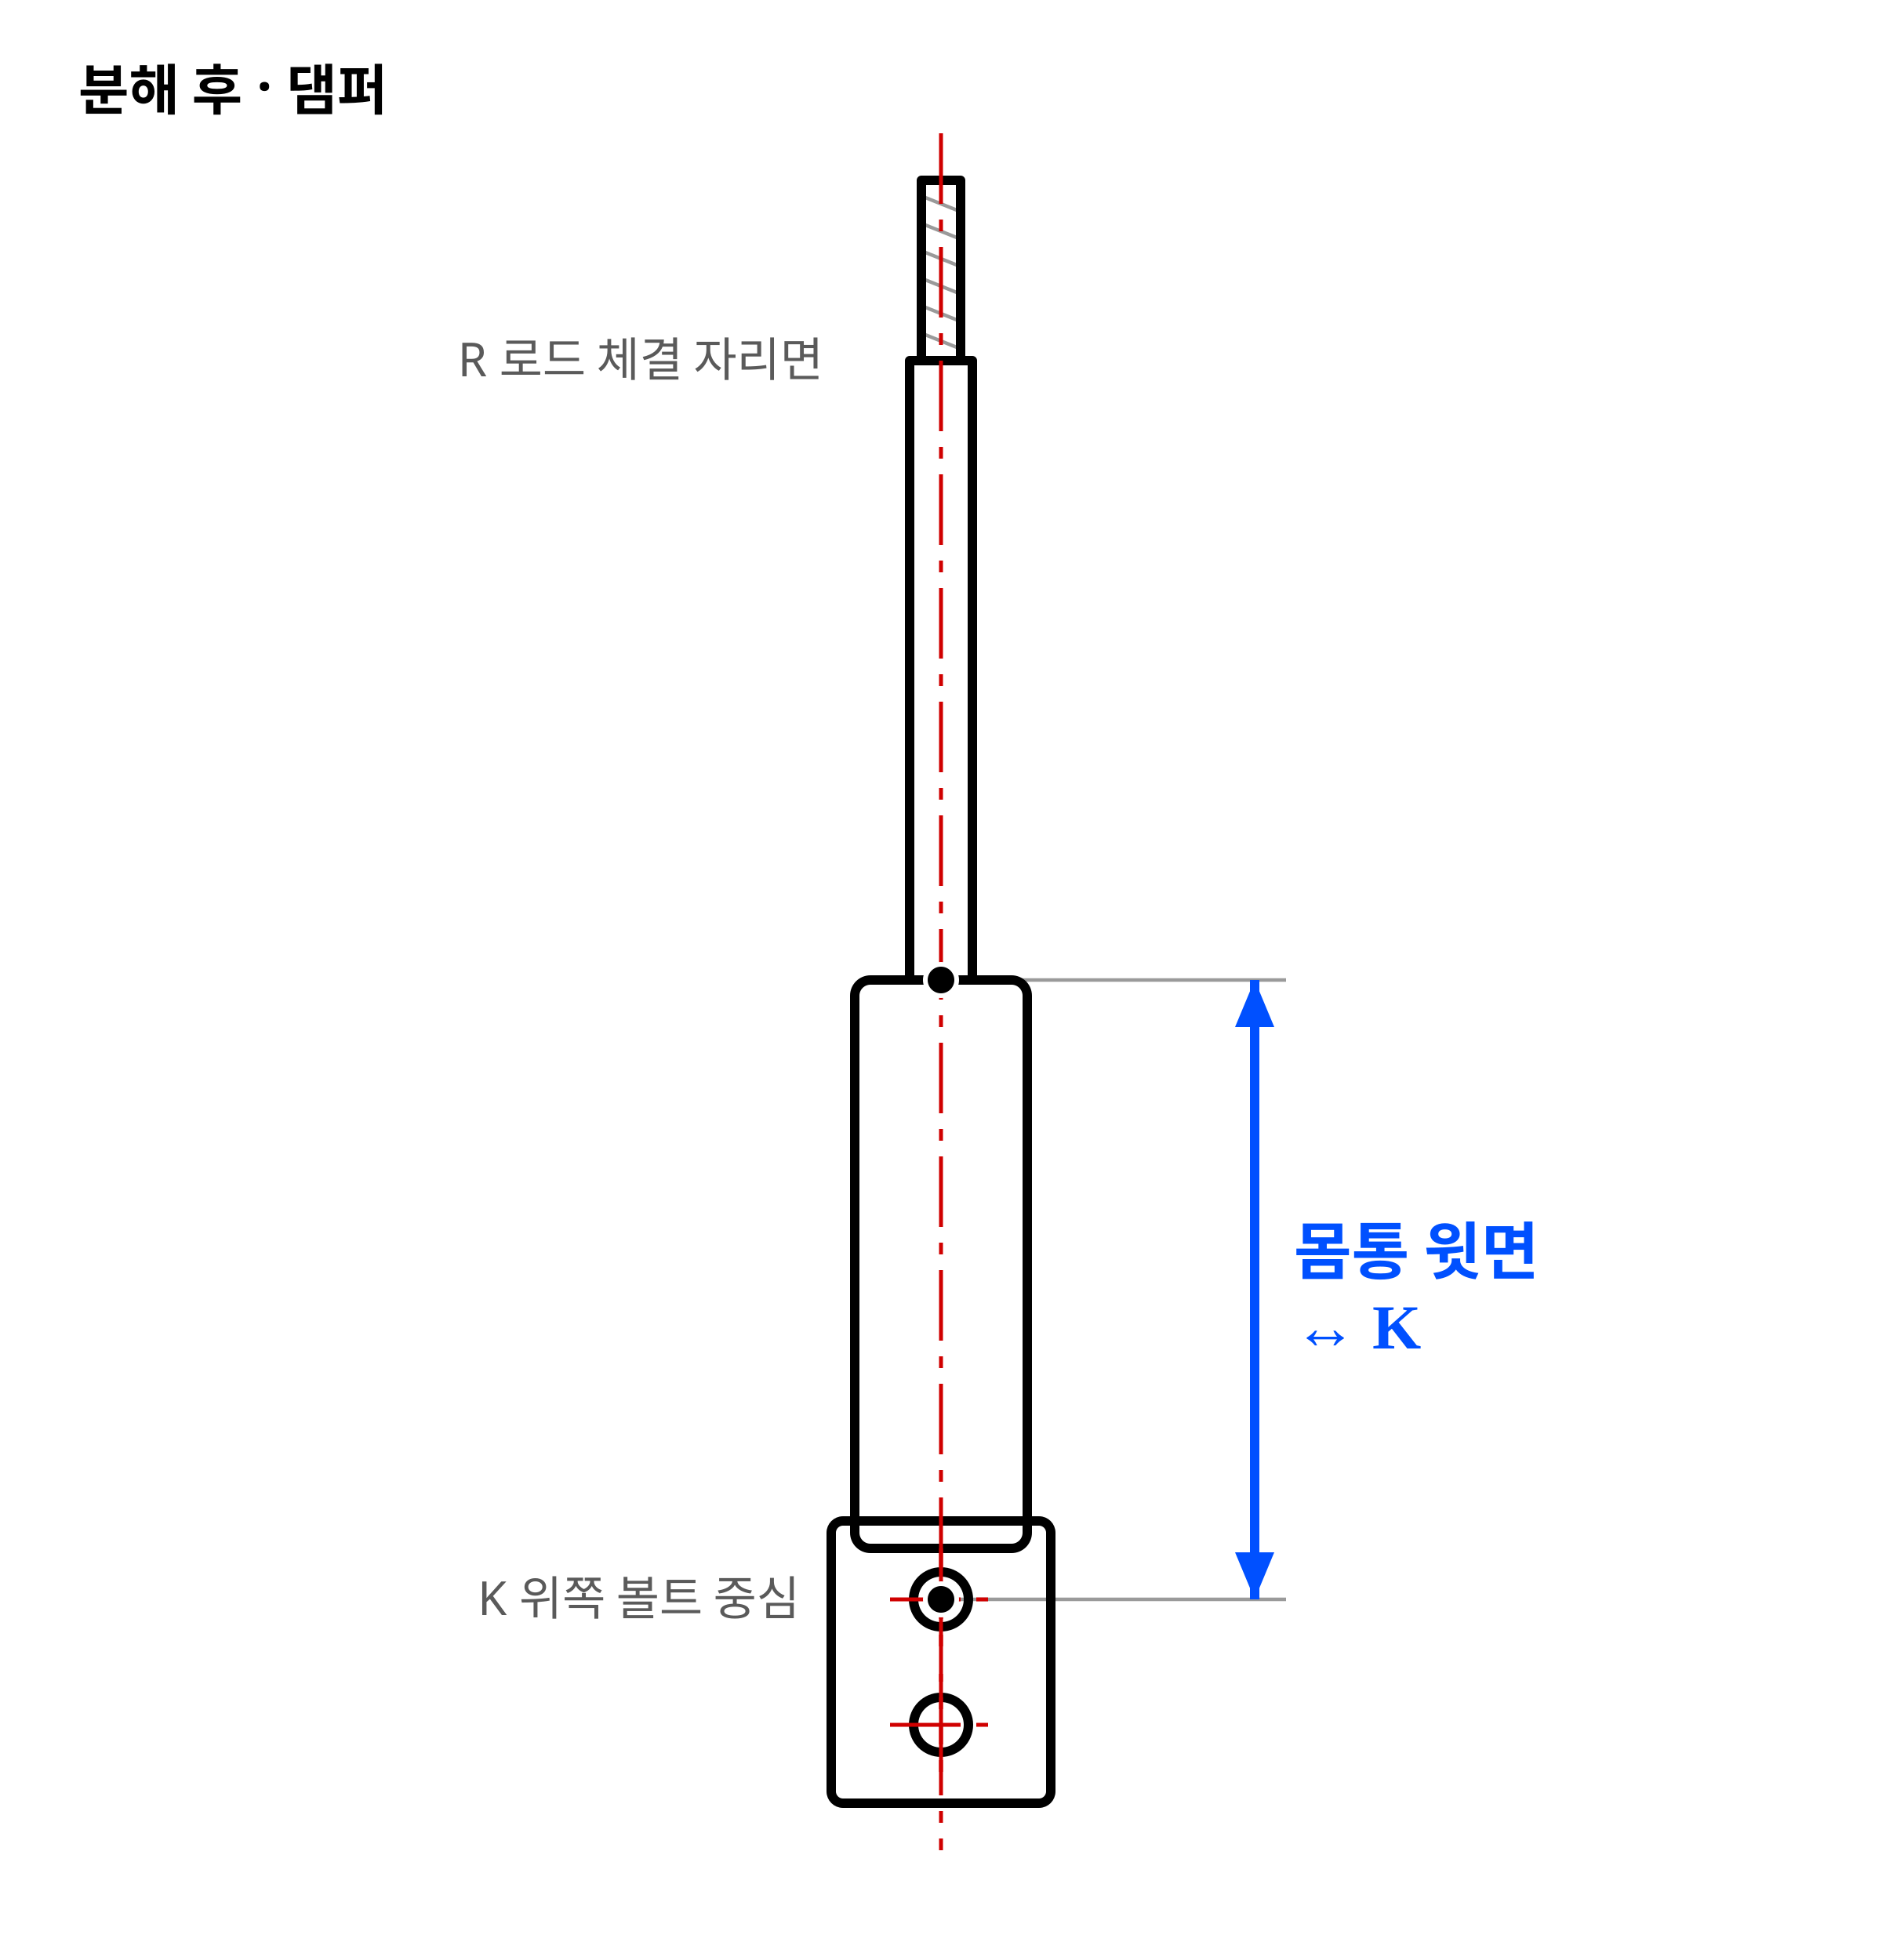
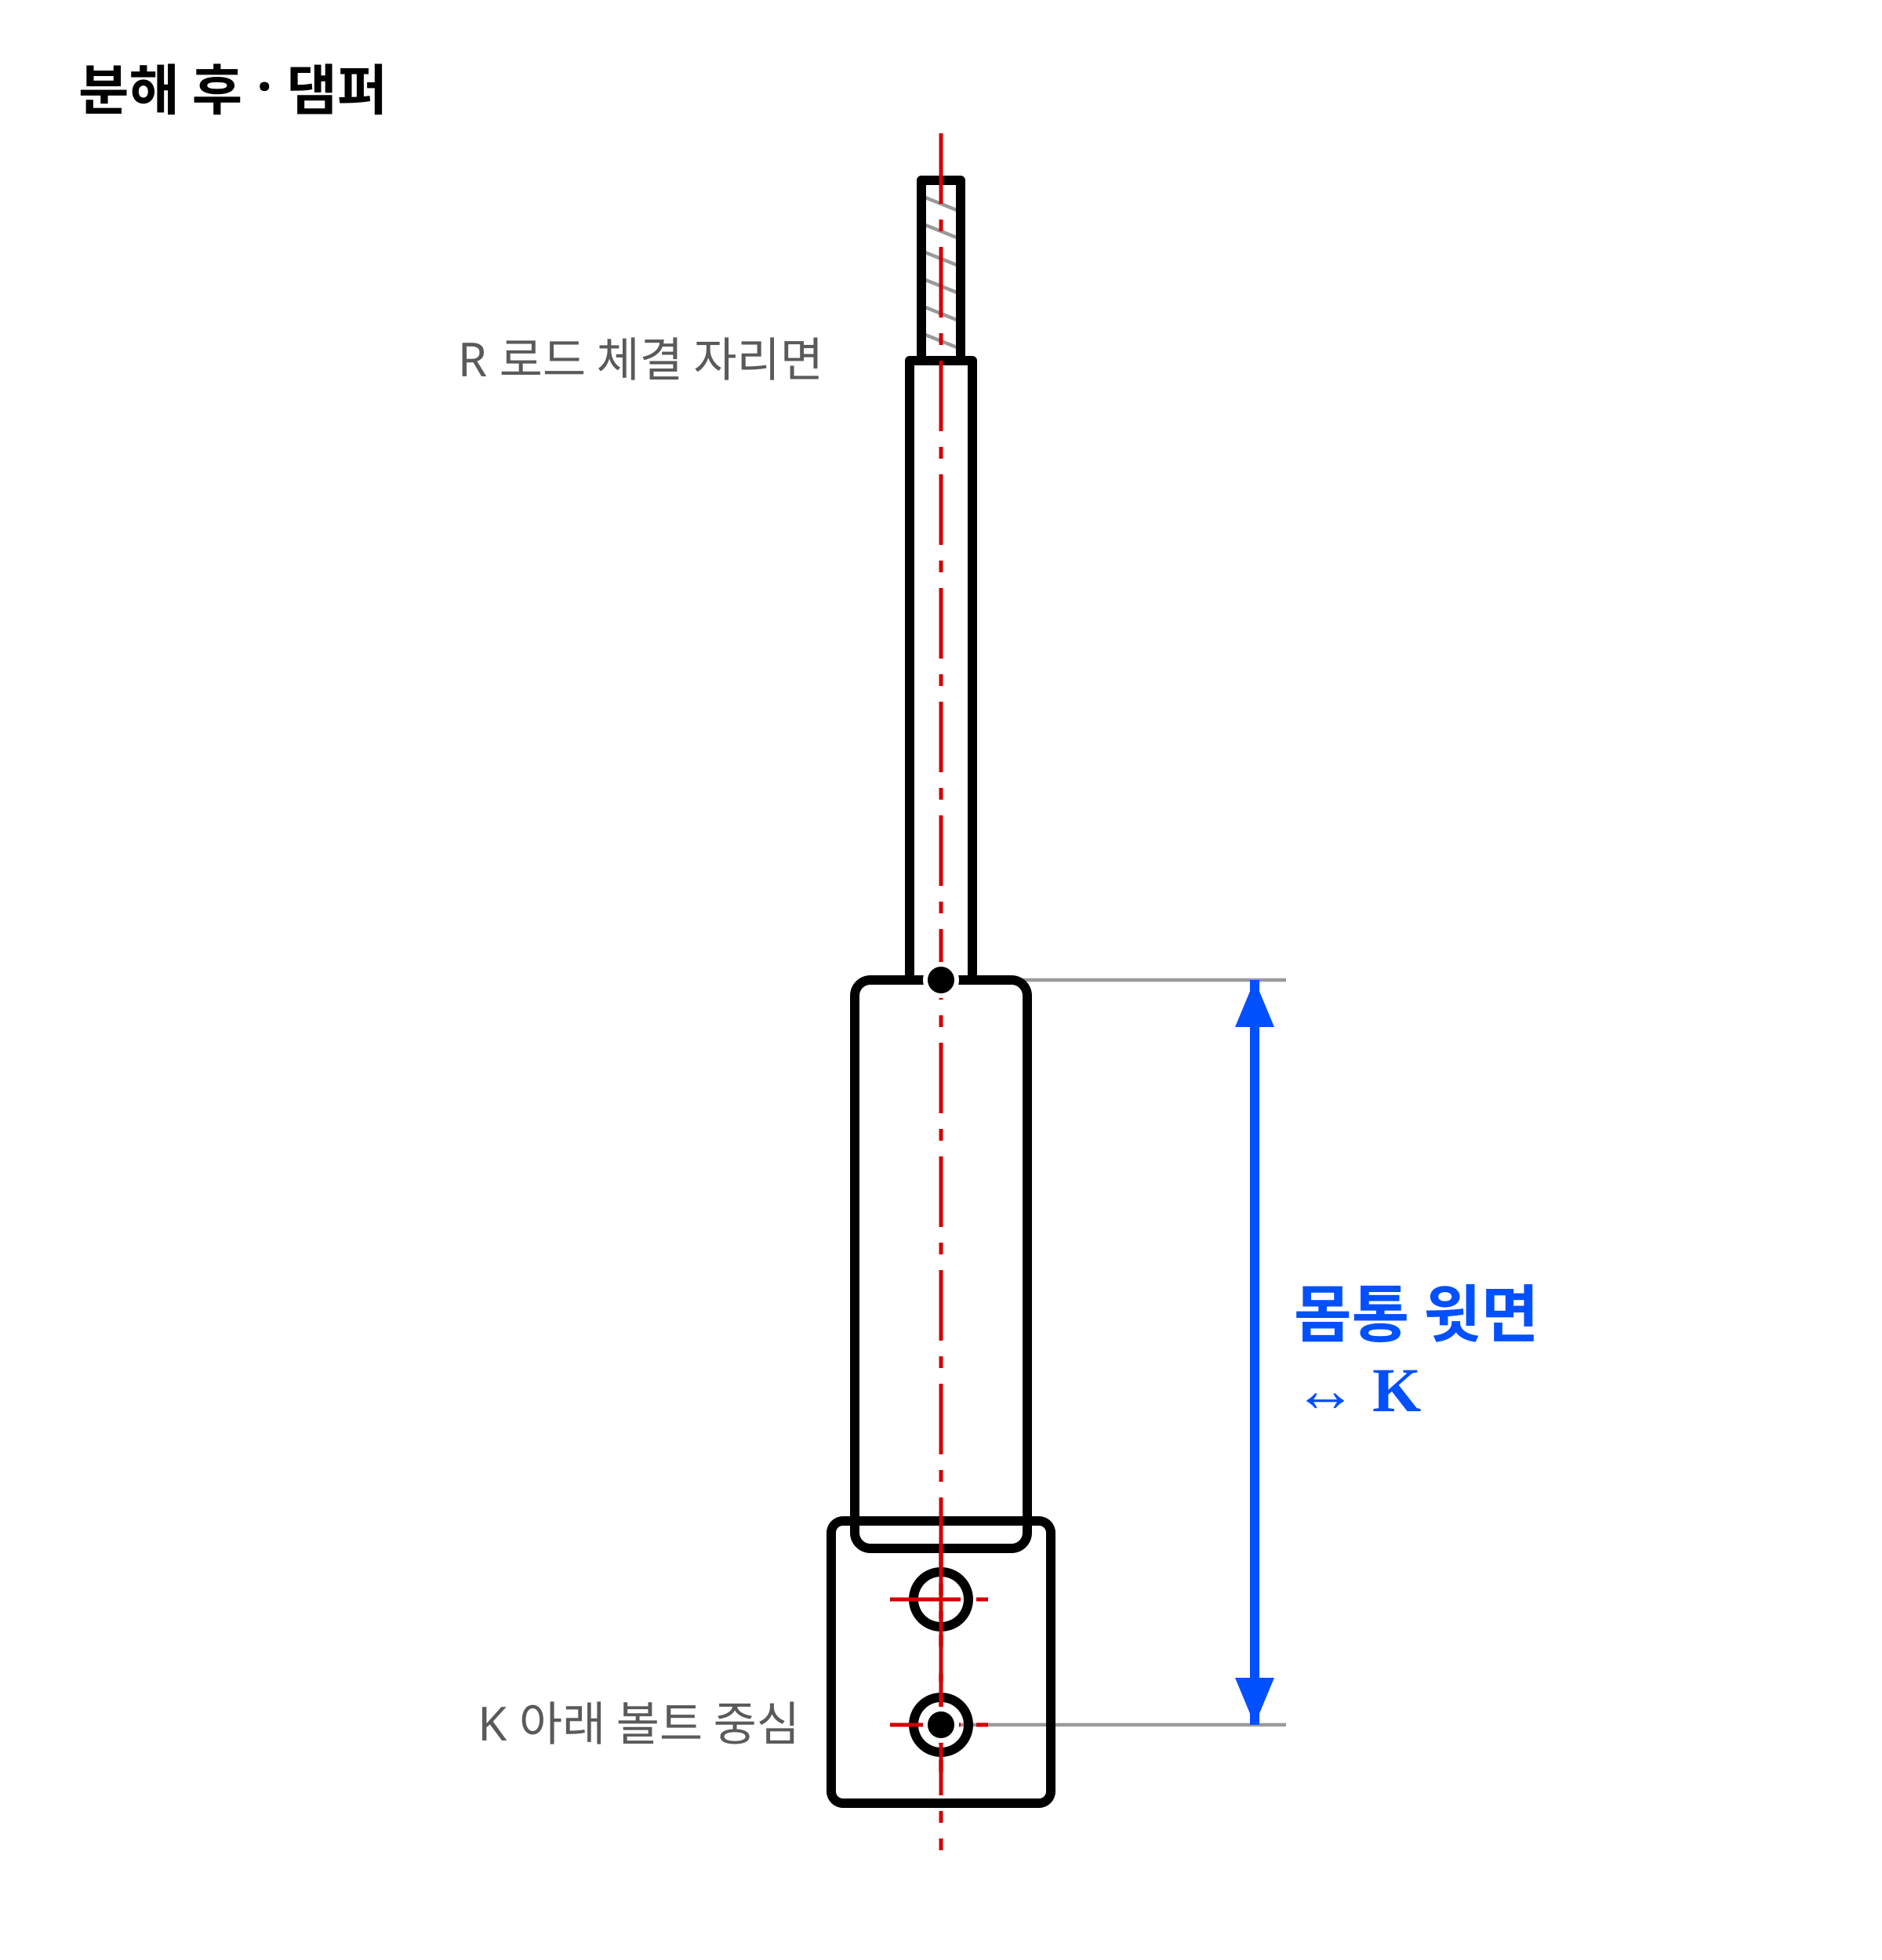
<svg xmlns="http://www.w3.org/2000/svg" viewBox="0 0 480 500">
  <defs>
    <marker id="ar" viewBox="0 0 12 10" refX="12" refY="5" markerWidth="12" markerHeight="10" markerUnits="userSpaceOnUse" orient="auto-start-reverse">
      <path d="M0 0L12 5L0 10z" fill="#0050FF" />
    </marker>
  </defs>
  <rect width="480" height="500" fill="#fff" />
  <g id="layer-8" fill="none" stroke-linejoin="round" stroke="#9A9A9A" stroke-width="0.9">
    <line x1="235.0" y1="50.0" x2="245.0" y2="54.0" />
    <line x1="235.0" y1="57.0" x2="245.0" y2="61.0" />
    <line x1="235.0" y1="64.0" x2="245.0" y2="68.0" />
    <line x1="235.0" y1="71.0" x2="245.0" y2="75.0" />
    <line x1="235.0" y1="78.0" x2="245.0" y2="82.0" />
    <line x1="235.0" y1="85.0" x2="245.0" y2="89.0" />
    <line x1="240.0" y1="250.0" x2="328.0" y2="250.0" />
-     <line x1="240.0" y1="408.0" x2="328.0" y2="408.0" />
+     <line x1="240.0" y1="440.0" x2="328.0" y2="440.0" />
  </g>
  <g id="layer-0" fill="none" stroke-linejoin="round" stroke="#000" stroke-width="2.4">
    <rect x="235.0" y="46.0" width="10.0" height="46.0" rx="0" />
    <rect x="232.0" y="92.0" width="16.0" height="158.0" rx="0" />
    <rect x="218.0" y="250.0" width="44.0" height="145.0" rx="4" />
    <rect x="212.0" y="388.0" width="56.0" height="72.0" rx="3" />
    <circle cx="240.0" cy="408.0" r="7.0" />
    <circle cx="240.0" cy="440.0" r="7.0" />
  </g>
  <g id="layer-CL" fill="none" stroke-linejoin="round" stroke="#D00000" stroke-width="1" stroke-dasharray="18 4 3 4">
    <line x1="227.0" y1="408.0" x2="253.0" y2="408.0" />
    <line x1="240.0" y1="395.0" x2="240.0" y2="421.0" />
    <line x1="227.0" y1="440.0" x2="253.0" y2="440.0" />
    <line x1="240.0" y1="427.0" x2="240.0" y2="453.0" />
    <line x1="240.0" y1="34.0" x2="240.0" y2="472.0" />
  </g>
  <g id="layer-Tex" fill="none" stroke-linejoin="round" font-family="Malgun Gothic, sans-serif" stroke="none">
    <text x="20.0" y="28.0" text-anchor="start" font-size="14" fill="#000" font-weight="700">분해 후 · 댐퍼</text>
    <text x="210.0" y="96.0" text-anchor="end" font-size="12" fill="#5A5A5A">R 로드 체결 자리면</text>
-     <text x="204.0" y="412.0" text-anchor="end" font-size="12" fill="#5A5A5A">K 위쪽 볼트 중심</text>
+     <text x="204.0" y="444.0" text-anchor="end" font-size="12" fill="#5A5A5A">K 아래 볼트 중심</text>
  </g>
  <g id="layer-MEAS" fill="none" stroke-linejoin="round">
    <circle cx="240.0" cy="250.0" r="4" fill="#000" stroke="#fff" stroke-width="1.2" />
-     <circle cx="240.0" cy="408.0" r="4" fill="#000" stroke="#fff" stroke-width="1.2" />
-     <line x1="320.0" y1="250.0" x2="320.0" y2="408.0" stroke="#0050FF" stroke-width="2.4" marker-start="url(#ar)" marker-end="url(#ar)" />
-     <text x="330.0" y="325.0" text-anchor="start" font-size="16" font-weight="700" fill="#0050FF" stroke="#fff" stroke-width="4" paint-order="stroke">
+     <circle cx="240.0" cy="440.0" r="4" fill="#000" stroke="#fff" stroke-width="1.2" />
+     <line x1="320.0" y1="250.0" x2="320.0" y2="440.0" stroke="#0050FF" stroke-width="2.4" marker-start="url(#ar)" marker-end="url(#ar)" />
+     <text x="330.0" y="341.0" text-anchor="start" font-size="16" font-weight="700" fill="#0050FF" stroke="#fff" stroke-width="4" paint-order="stroke">
      <tspan x="330.0" dy="0">몸통 윗면</tspan>
      <tspan x="330.0" dy="19">↔ K</tspan>
    </text>
  </g>
</svg>
